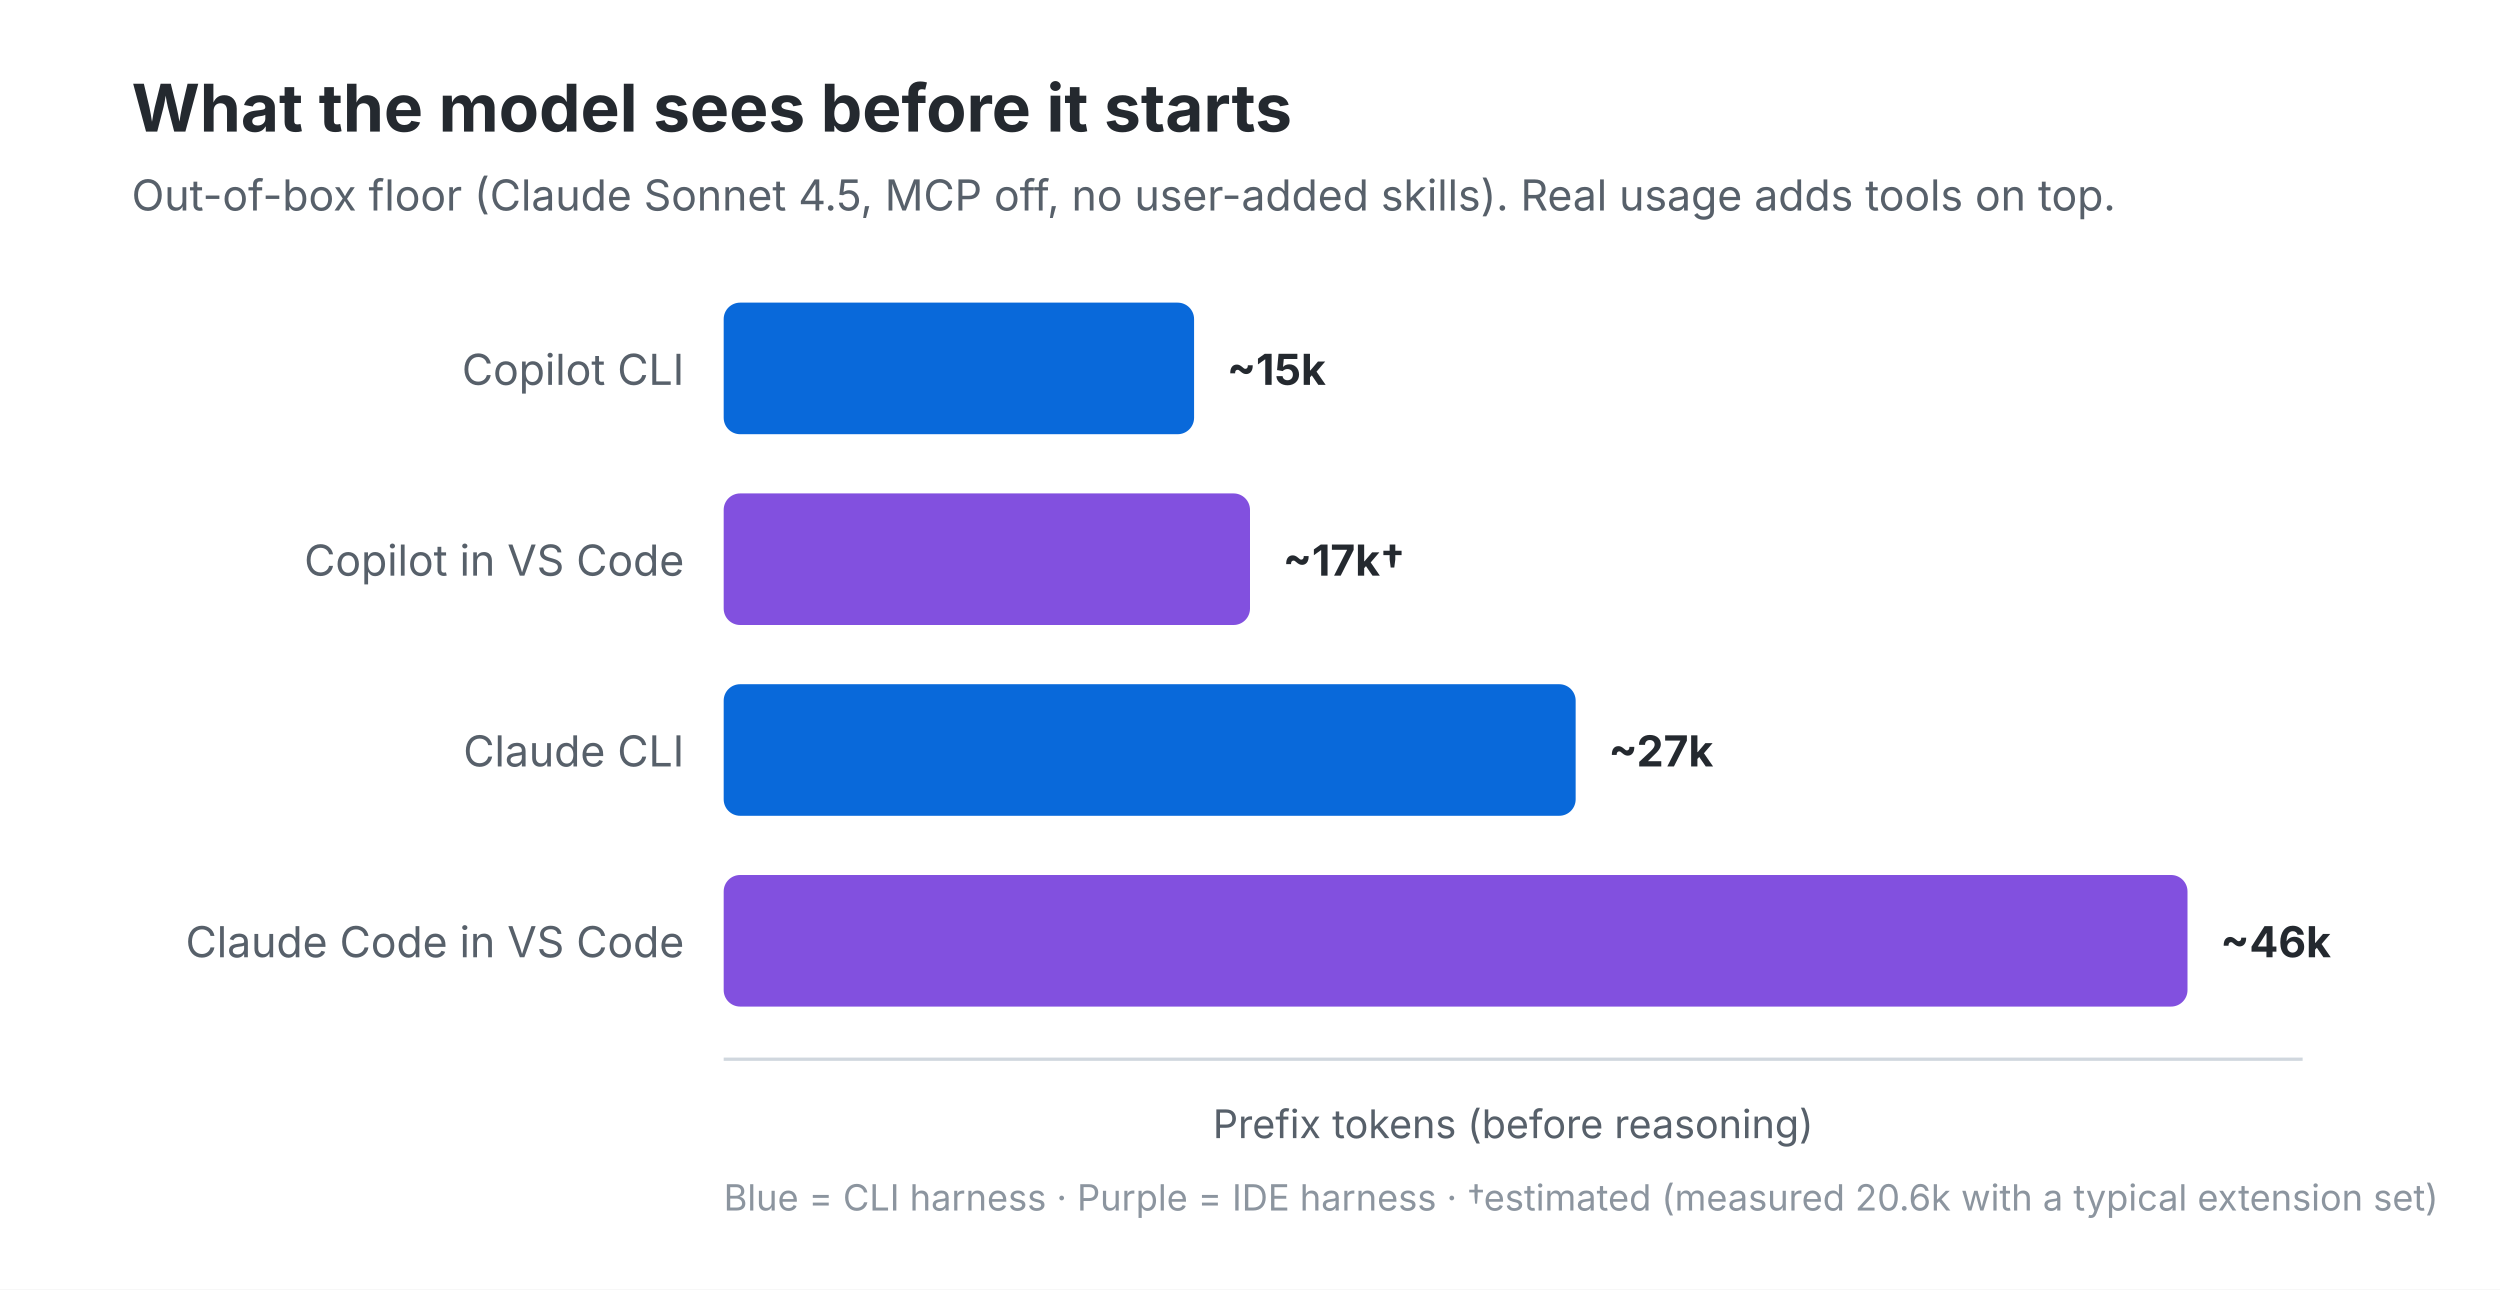
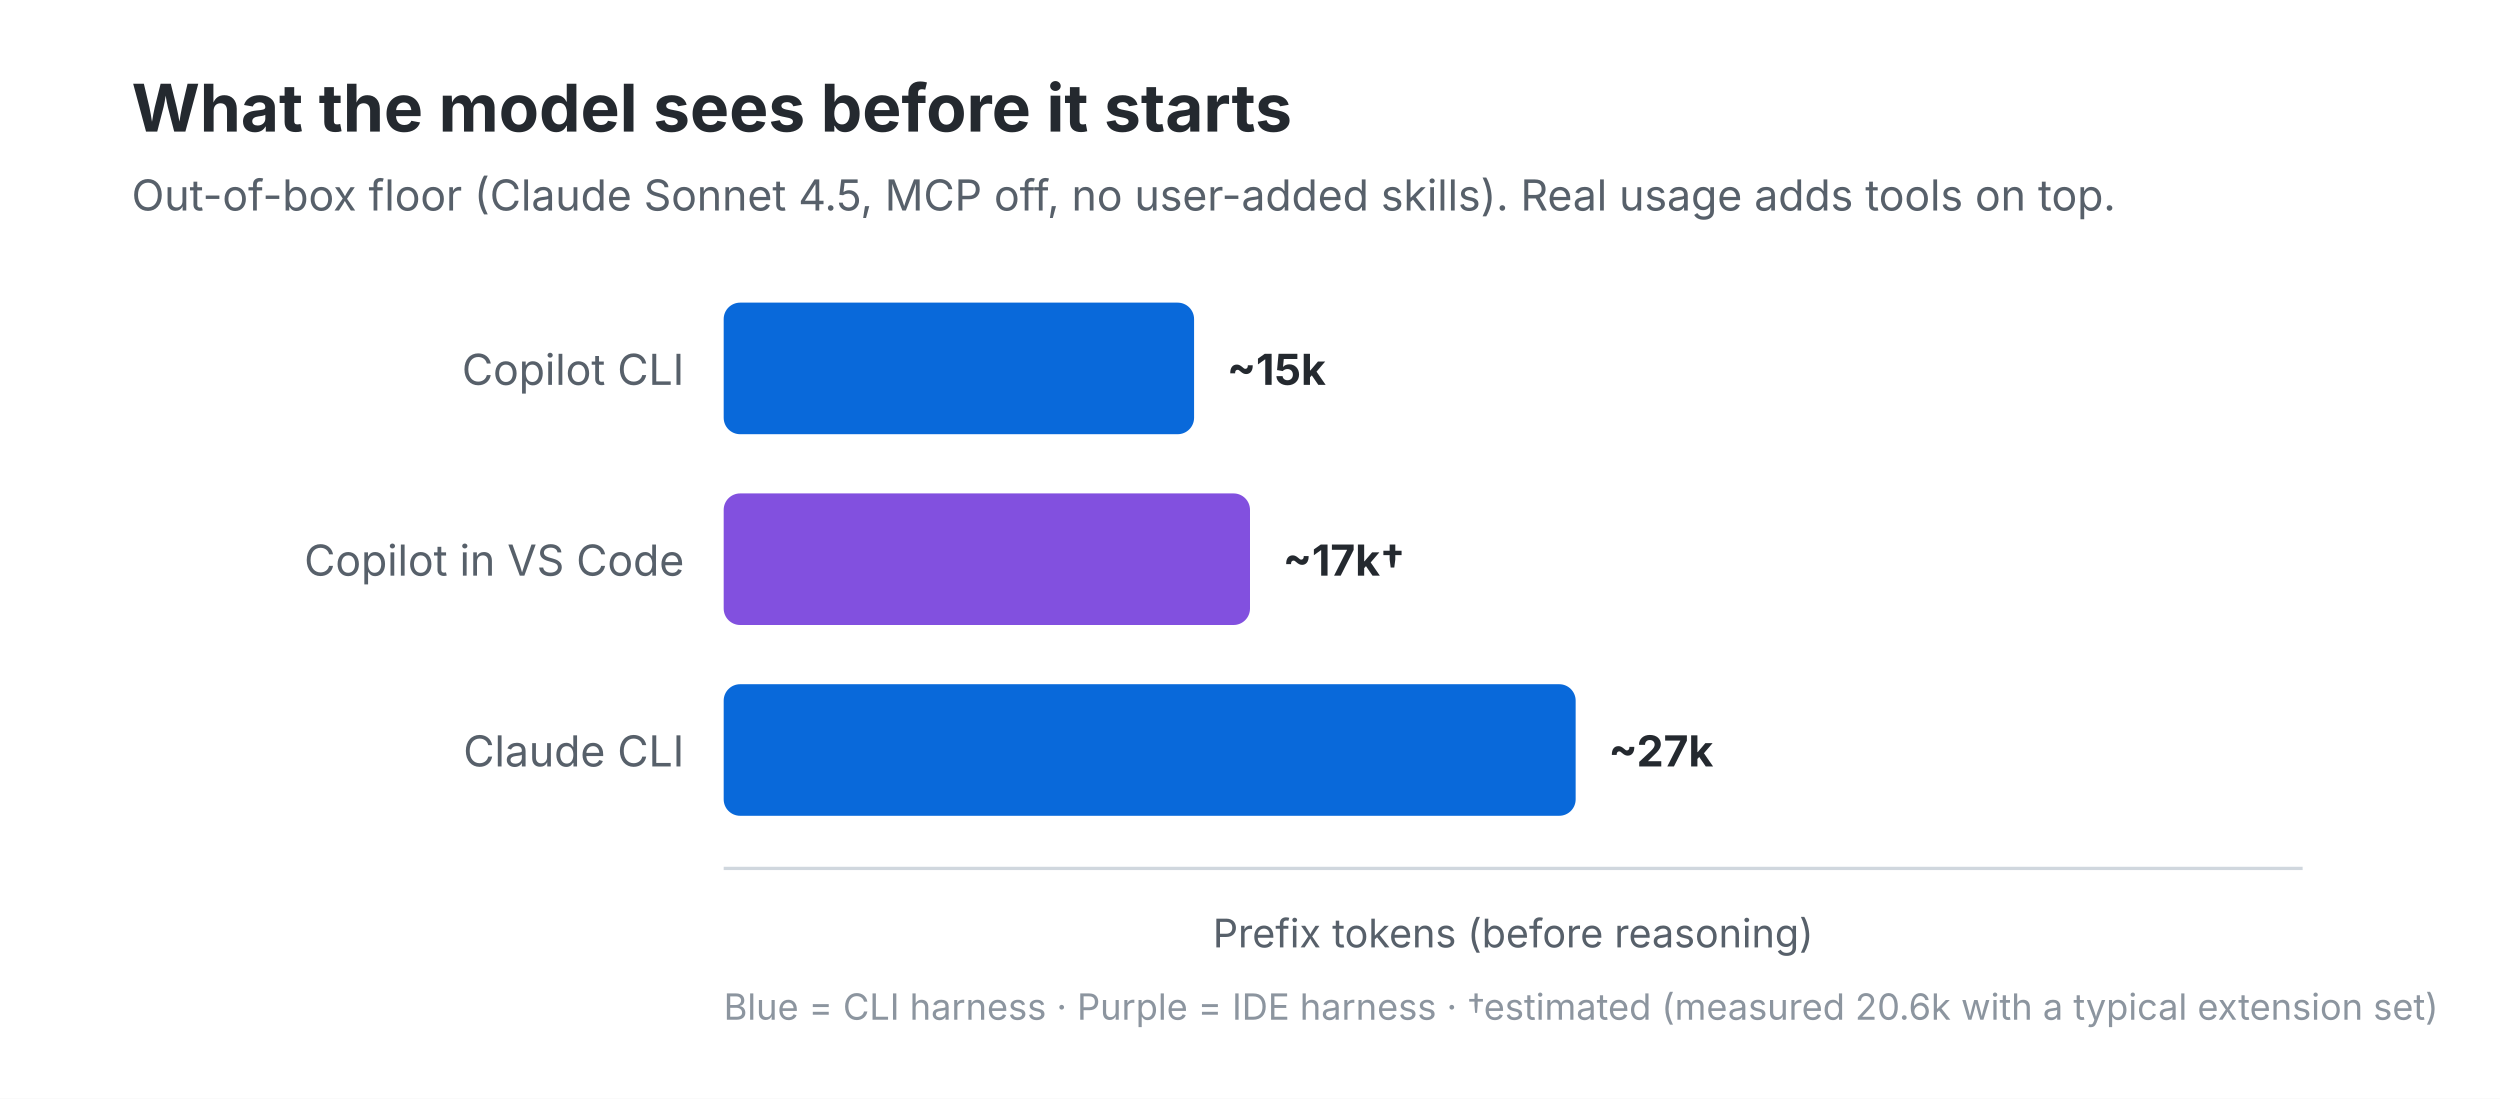
- <svg xmlns="http://www.w3.org/2000/svg" viewBox="0 0 760 392" width="100%" role="img" aria-labelledby="title desc" font-family="-apple-system, BlinkMacSystemFont, 'Segoe UI', sans-serif">
-   <rect x="0" y="0" width="760" height="392" fill="#ffffff" />
+ <svg xmlns="http://www.w3.org/2000/svg" viewBox="0 0 760 334" width="100%" role="img" aria-labelledby="title desc" font-family="-apple-system, BlinkMacSystemFont, 'Segoe UI', sans-serif">
+   <rect x="0" y="0" width="760" height="334" fill="#ffffff" />
  <text x="40" y="40" font-size="20" font-weight="700" fill="#24292f">What the model sees before it starts</text>
  <text x="40" y="64" font-size="13" fill="#57606a">Out-of-box floor (Claude Sonnet 4.5, MCP off, no user-added skills). Real usage adds tools on top.</text>
  <g font-size="13" fill="#24292f">
    <text x="208" y="117" text-anchor="end" fill="#57606a">Copilot CLI</text>
    <rect x="220" y="92" width="143" height="40" rx="5" fill="#0969da" />
    <text x="373" y="117" font-weight="700" fill="#24292f">~15k</text>
    <text x="208" y="175" text-anchor="end" fill="#57606a">Copilot in VS Code</text>
    <rect x="220" y="150" width="160" height="40" rx="5" fill="#8250df" />
    <text x="390" y="175" font-weight="700" fill="#24292f">~17k†</text>
    <text x="208" y="233" text-anchor="end" fill="#57606a">Claude CLI</text>
    <rect x="220" y="208" width="259" height="40" rx="5" fill="#0969da" />
    <text x="489" y="233" font-weight="700" fill="#24292f">~27k</text>
-     <text x="208" y="291" text-anchor="end" fill="#57606a">Claude Code in VS Code</text>
-     <rect x="220" y="266" width="445" height="40" rx="5" fill="#8250df" />
-     <text x="675" y="291" font-weight="700" fill="#24292f">~46k</text>
  </g>
-   <line x1="220" y1="322" x2="700" y2="322" stroke="#d0d7de" stroke-width="1" />
-   <text x="460" y="346" font-size="12" fill="#57606a" text-anchor="middle">Prefix tokens (before reasoning)</text>
-   <text x="220" y="368" font-size="11" fill="#8c959f">Blue = CLI harness · Purple = IDE harness · †estimated (measured 20.6k with a typical extension set)</text>
+   <line x1="220" y1="264" x2="700" y2="264" stroke="#d0d7de" stroke-width="1" />
+   <text x="460" y="288" font-size="12" fill="#57606a" text-anchor="middle">Prefix tokens (before reasoning)</text>
+   <text x="220" y="310" font-size="11" fill="#8c959f">Blue = CLI harness · Purple = IDE harness · †estimated (measured 20.6k with a typical extension set)</text>
</svg>
